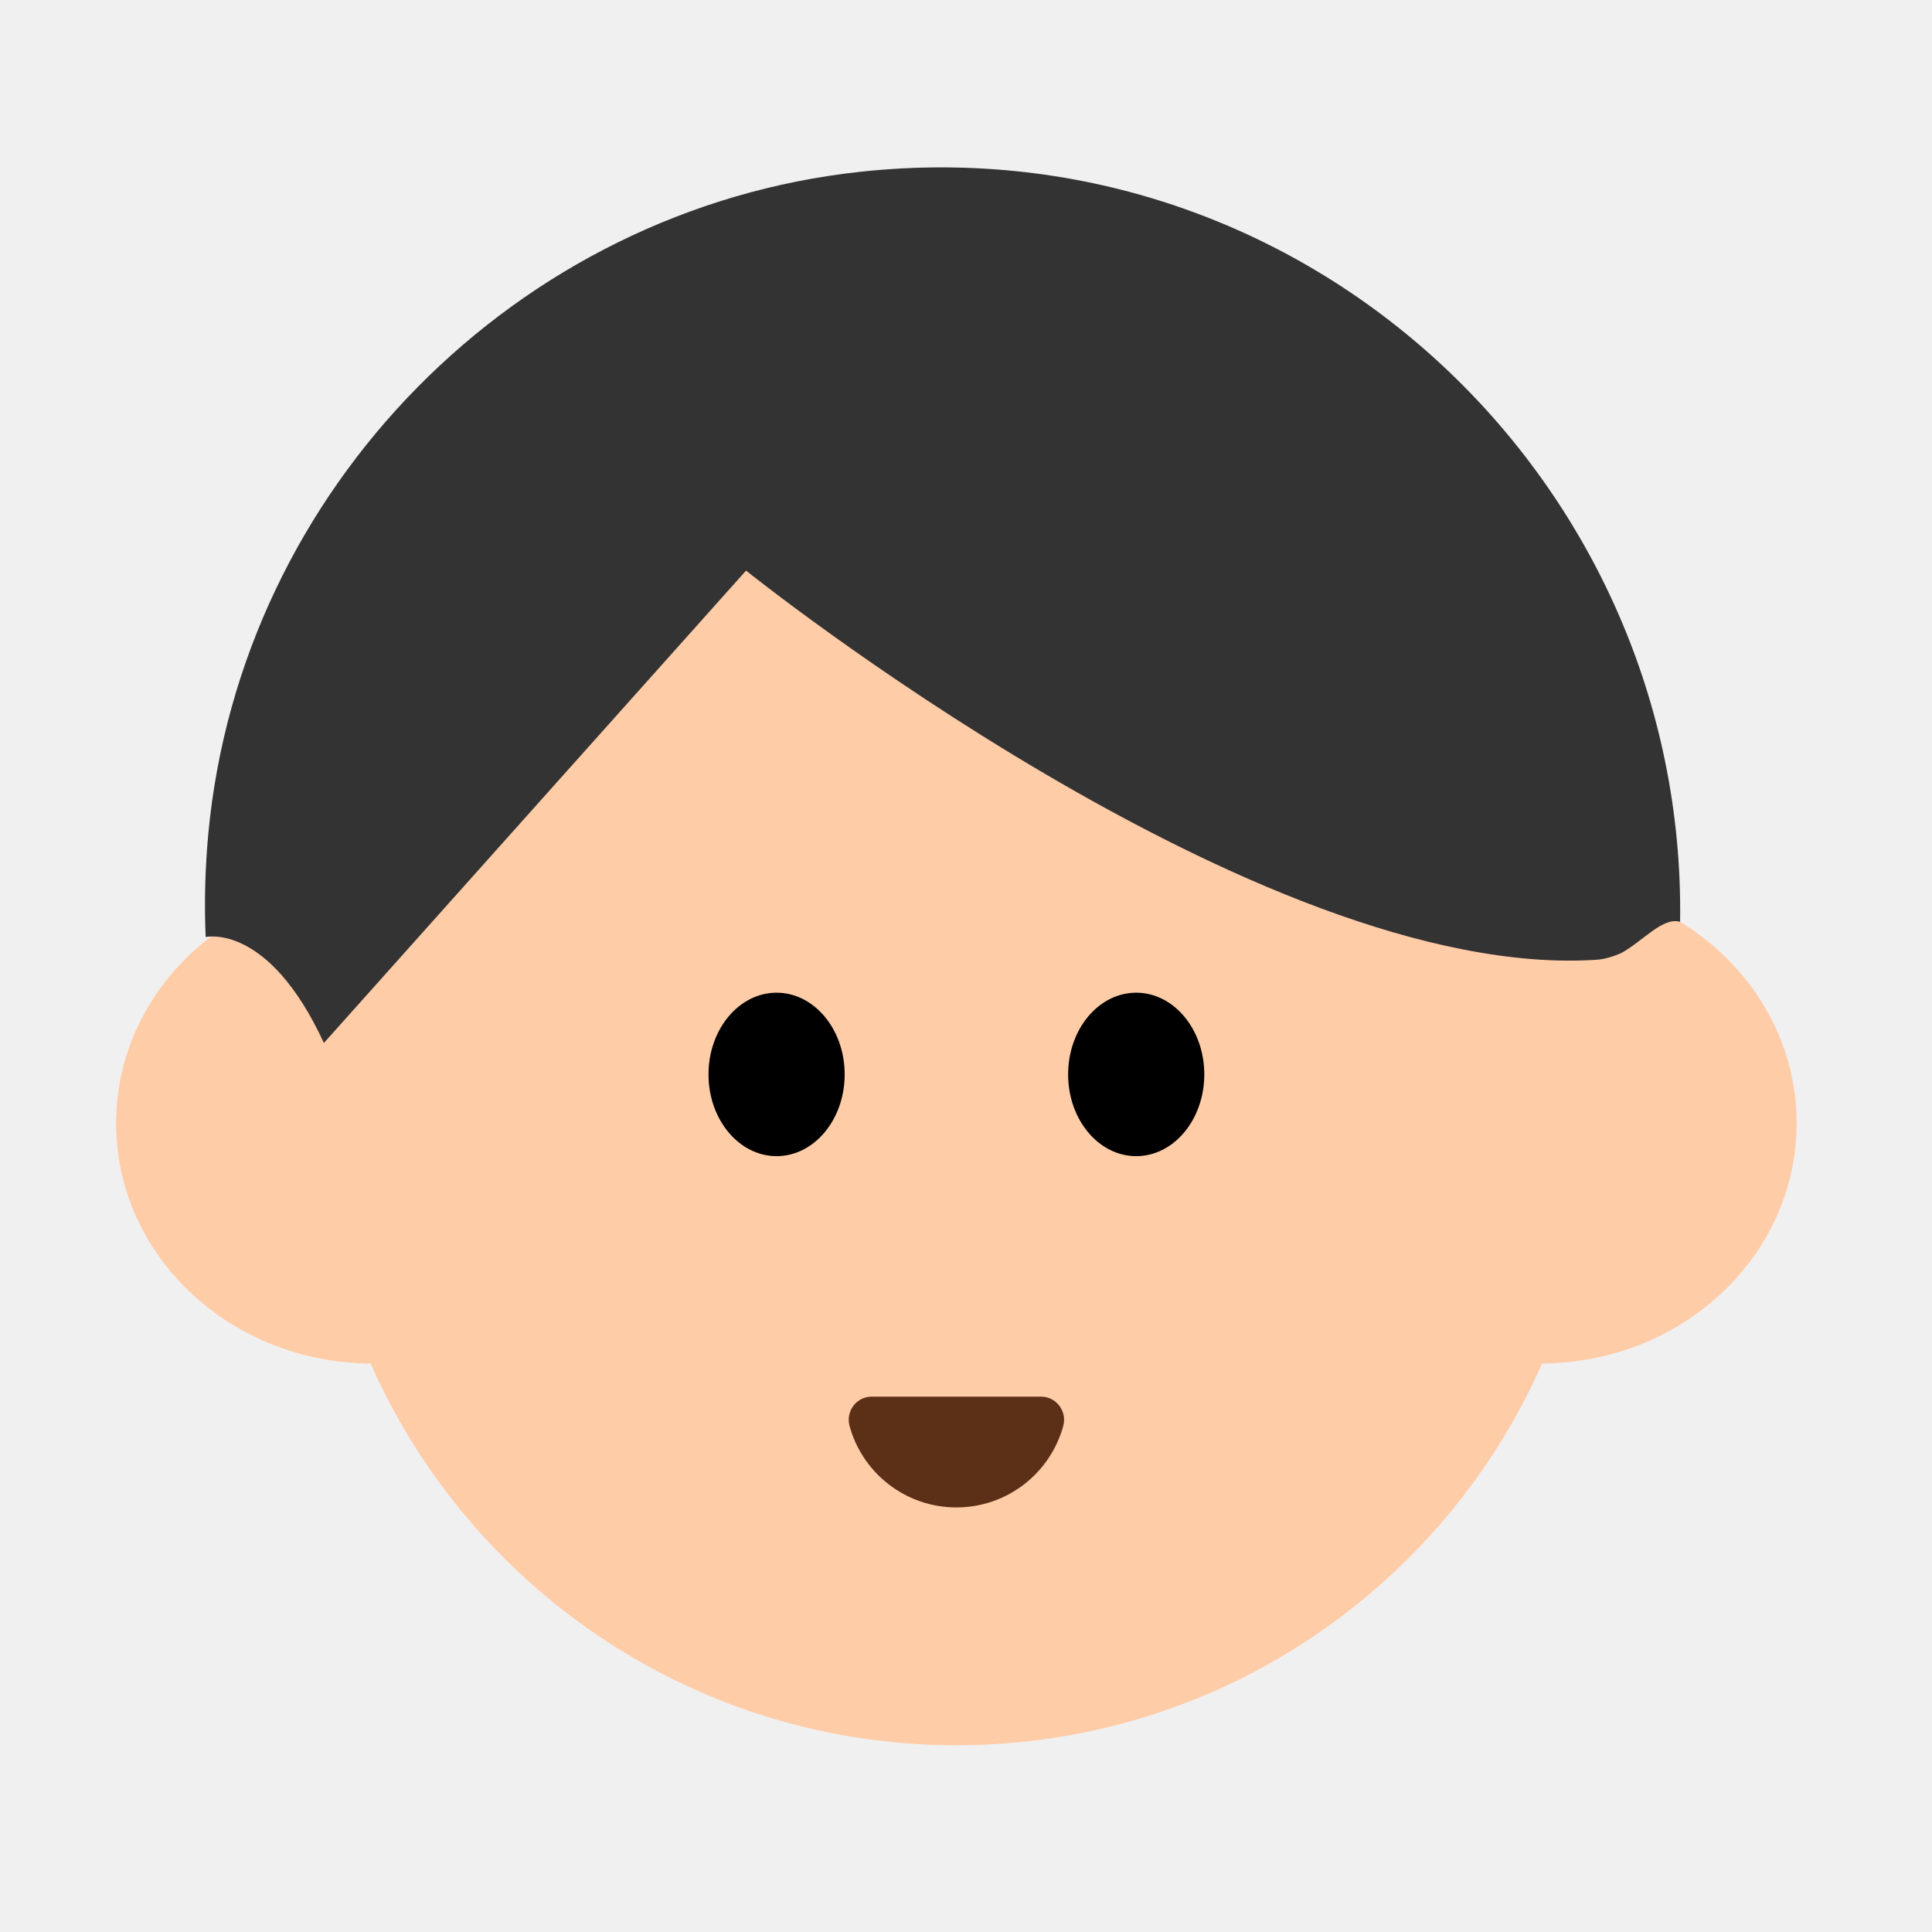
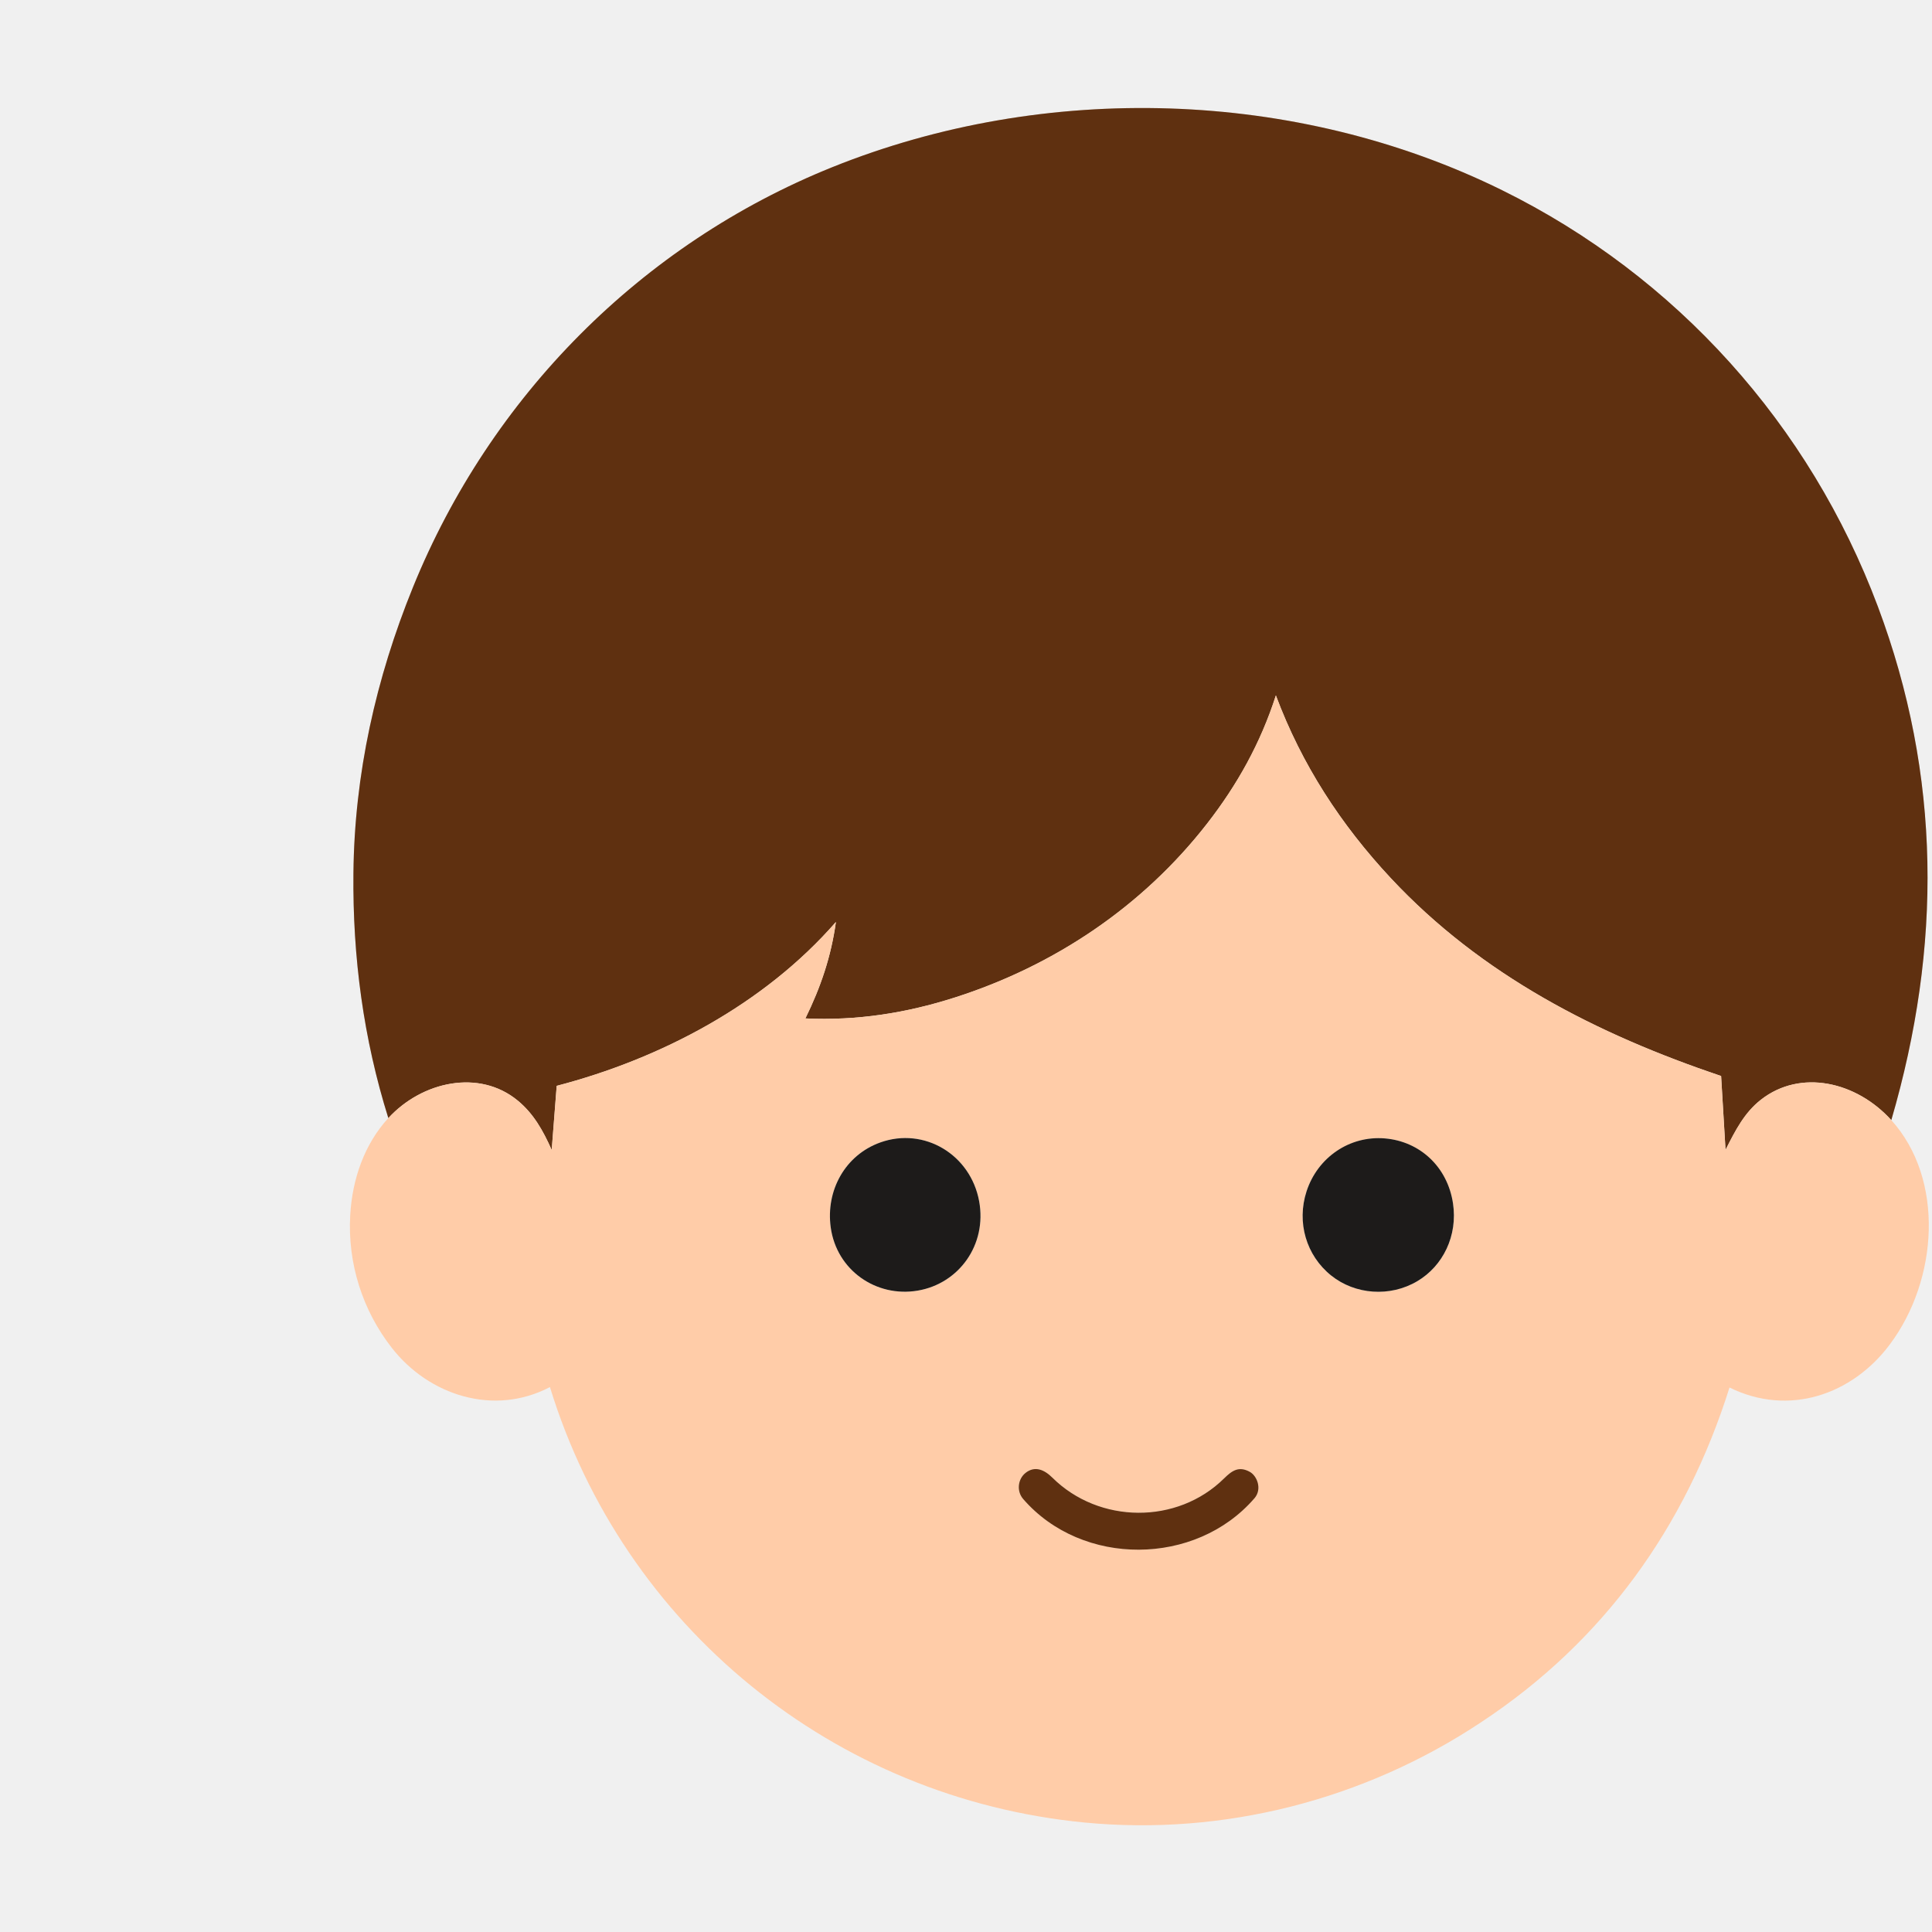
- <svg xmlns="http://www.w3.org/2000/svg" width="50" height="50" viewBox="0 0 50 50" fill="none">
-   <g clip-path="url(#clip0_508_42189)">
-     <path d="M24.75 45.168C33.898 45.168 41.313 37.753 41.313 28.606C41.313 19.458 33.898 12.043 24.75 12.043C15.603 12.043 8.188 19.458 8.188 28.606C8.188 37.753 15.603 45.168 24.75 45.168Z" fill="#FFCCA8" />
-     <path d="M9.634 35.288C13.296 35.288 16.265 32.504 16.265 29.07C16.265 25.636 13.296 22.852 9.634 22.852C5.972 22.852 3.004 25.636 3.004 29.07C3.004 32.504 5.972 35.288 9.634 35.288Z" fill="#FFCCA8" />
-     <path d="M39.867 35.288C43.529 35.288 46.497 32.504 46.497 29.07C46.497 25.636 43.529 22.852 39.867 22.852C36.205 22.852 33.236 25.636 33.236 29.07C33.236 32.504 36.205 35.288 39.867 35.288Z" fill="#FFCCA8" />
-     <path d="M43.481 23.857C43.648 12.485 33.864 3.2 22.279 4.444C13.368 5.401 6.232 12.644 5.392 21.566C5.307 22.474 5.284 23.37 5.323 24.251C5.323 24.251 6.941 23.865 8.382 26.992L19.308 14.767C19.308 14.767 32.571 25.42 41.325 24.838C41.519 24.826 41.741 24.759 41.96 24.665C42.544 24.336 43.033 23.727 43.481 23.857Z" fill="#333333" />
-     <path d="M20.098 29.921C21.071 29.921 21.86 28.974 21.86 27.806C21.86 26.638 21.071 25.691 20.098 25.691C19.125 25.691 18.336 26.638 18.336 27.806C18.336 28.974 19.125 29.921 20.098 29.921Z" fill="black" />
-     <path d="M29.405 29.921C30.378 29.921 31.167 28.974 31.167 27.806C31.167 26.638 30.378 25.691 29.405 25.691C28.431 25.691 27.643 26.638 27.643 27.806C27.643 28.974 28.431 29.921 29.405 29.921Z" fill="black" />
-     <path d="M26.943 36.145C27.339 36.145 27.621 36.526 27.516 36.907C27.182 38.121 26.071 39.012 24.752 39.012C23.433 39.012 22.32 38.121 21.987 36.907C21.882 36.524 22.163 36.145 22.56 36.145H26.946H26.943Z" fill="#5C2F17" />
+ <svg xmlns="http://www.w3.org/2000/svg" width="539" height="539" viewBox="0 0 539 539" fill="none">
+   <g clip-path="url(#clip0_1400_9563)">
+     <path d="M527.646 312.495C517.894 301.713 502.313 298.172 491.282 306.799C486.668 310.408 484.179 315.303 481.402 320.798L480.171 300.189C445.648 288.558 413.35 272.111 388.043 245.016C374.129 230.119 363.172 213.344 355.957 194.004C351.705 207.281 345.196 218.955 336.729 229.822C318.775 252.873 294.195 269.404 266.351 278.301C252.777 282.639 239.064 284.799 224.699 284.125C228.957 275.445 231.876 266.882 233.214 257.215C213.19 280.175 184.411 295.342 155.314 302.934L153.923 320.819C151.47 315.324 148.843 310.669 144.436 307.037C133.676 298.172 117.739 301.697 108.342 311.932C101.393 289.758 98.367 267.02 98.601 243.657C98.877 215.988 104.86 189.301 115.212 163.829C136.808 110.673 178.901 68.092 232.211 46.634C291.562 22.745 361.595 24.725 419.046 53.057C467.663 77.032 504.888 118.498 523.904 169.228C541.603 216.444 541.778 264.106 527.646 312.5V312.495Z" fill="#773C14" />
+     <path d="M527.646 312.495C517.894 301.713 502.313 298.172 491.282 306.799C486.668 310.408 484.179 315.303 481.402 320.798L480.171 300.189C445.648 288.558 413.35 272.111 388.043 245.016C374.129 230.119 363.172 213.344 355.957 194.004C351.705 207.281 345.196 218.955 336.729 229.822C318.775 252.873 294.195 269.404 266.351 278.301C252.777 282.639 239.064 284.799 224.699 284.125C228.957 275.445 231.876 266.882 233.214 257.215C213.19 280.175 184.411 295.342 155.314 302.934L153.923 320.819C151.47 315.324 148.843 310.669 144.436 307.037C133.676 298.172 117.739 301.697 108.342 311.932C101.393 289.758 98.367 267.02 98.601 243.657C98.877 215.988 104.86 189.301 115.212 163.829C136.808 110.673 178.901 68.092 232.211 46.634C291.562 22.745 361.595 24.725 419.046 53.057C467.663 77.032 504.888 118.498 523.904 169.228C541.603 216.444 541.778 264.106 527.646 312.5V312.495Z" fill="black" fill-opacity="0.2" />
+     <path d="M527.647 312.495C542.506 328.925 540.786 356.95 527.233 375.084C516.748 389.115 499.065 395.258 482.507 387.098C470.239 426.059 447.337 457.948 413.265 480.441C380.638 502.154 341.369 512.198 302.605 508.461C232.726 501.719 173.991 453.961 153.425 386.976C137.716 395.194 119.645 389.253 109.33 376.061C101.113 365.555 96.945 352.411 97.704 339.033C98.278 328.904 101.702 319.152 108.332 311.932C117.734 301.697 133.671 298.172 144.426 307.037C148.833 310.668 151.46 315.324 153.913 320.819L155.304 302.934C184.401 295.342 213.18 280.175 233.204 257.215C231.866 266.882 228.947 275.445 224.689 284.125C239.054 284.799 252.767 282.638 266.341 278.301C294.185 269.404 318.765 252.872 336.719 229.822C345.186 218.95 351.69 207.276 355.947 194.004C363.162 213.344 374.124 230.119 388.033 245.015C413.345 272.116 445.638 288.558 480.161 300.189L481.392 320.797C484.163 315.303 486.658 310.408 491.272 306.798C502.303 298.172 517.884 301.707 527.637 312.495H527.647ZM273.168 335.131C270.795 322.156 257.884 314.337 245.605 318.727C235.779 322.236 230.348 332.116 231.76 342.425C233.401 354.391 244.448 362.036 256.037 360.066C267.536 358.112 275.393 347.283 273.168 335.136V335.131ZM405.366 335.731C403.837 325.554 395.911 318.403 386.355 317.602C376.8 316.8 367.589 322.868 364.505 332.381C361.702 341.018 364.415 350.282 371.39 355.862C378.053 361.191 387.778 361.956 395.417 357.428C402.584 353.181 406.72 344.74 405.366 335.731ZM349.954 418.011C352.199 415.409 350.681 411.72 348.653 410.61C345.622 408.959 343.721 410.26 341.491 412.458C328.432 425.363 306.624 425.162 293.596 412.245C291.335 410.005 288.68 408.848 286.074 410.945C284.009 412.606 283.515 415.962 285.463 418.212C301.915 437.17 333.555 436.984 349.948 418.005L349.954 418.011Z" fill="#FFCCA8" />
+     <path d="M405.366 335.729C406.72 344.738 402.59 353.173 395.418 357.426C387.779 361.954 378.053 361.19 371.391 355.86C364.41 350.275 361.702 341.016 364.505 332.379C367.59 322.866 376.561 316.777 386.356 317.6C396.15 318.422 403.838 325.557 405.366 335.729Z" fill="#1D1B1A" />
+     <path d="M273.168 335.131C275.387 347.277 267.536 358.107 256.037 360.061C244.448 362.03 233.401 354.391 231.76 342.42C230.348 332.116 235.779 322.236 245.606 318.722C257.885 314.337 270.795 322.151 273.168 335.126V335.131Z" fill="#1D1B1A" />
+     <path d="M349.953 418.011C333.559 436.989 301.919 437.175 285.468 418.218C283.514 415.967 284.008 412.612 286.078 410.95C288.685 408.853 291.339 410.005 293.601 412.251C306.628 425.167 328.431 425.369 341.496 412.463C343.726 410.26 345.626 408.959 348.657 410.616C350.685 411.72 352.204 415.415 349.958 418.016L349.953 418.011Z" fill="#773C14" />
+     <path d="M349.953 418.011C333.559 436.989 301.919 437.175 285.468 418.218C283.514 415.967 284.008 412.612 286.078 410.95C288.685 408.853 291.339 410.005 293.601 412.251C306.628 425.167 328.431 425.369 341.496 412.463C343.726 410.26 345.626 408.959 348.657 410.616C350.685 411.72 352.204 415.415 349.958 418.016L349.953 418.011Z" fill="black" fill-opacity="0.2" />
  </g>
  <defs>
-     <clipPath id="clip0_508_42189">
-       <rect width="49.5" height="49.5" fill="white" />
+     <clipPath id="clip0_1400_9563">
+       <rect width="538.5" height="538.5" fill="white" />
    </clipPath>
  </defs>
</svg>
